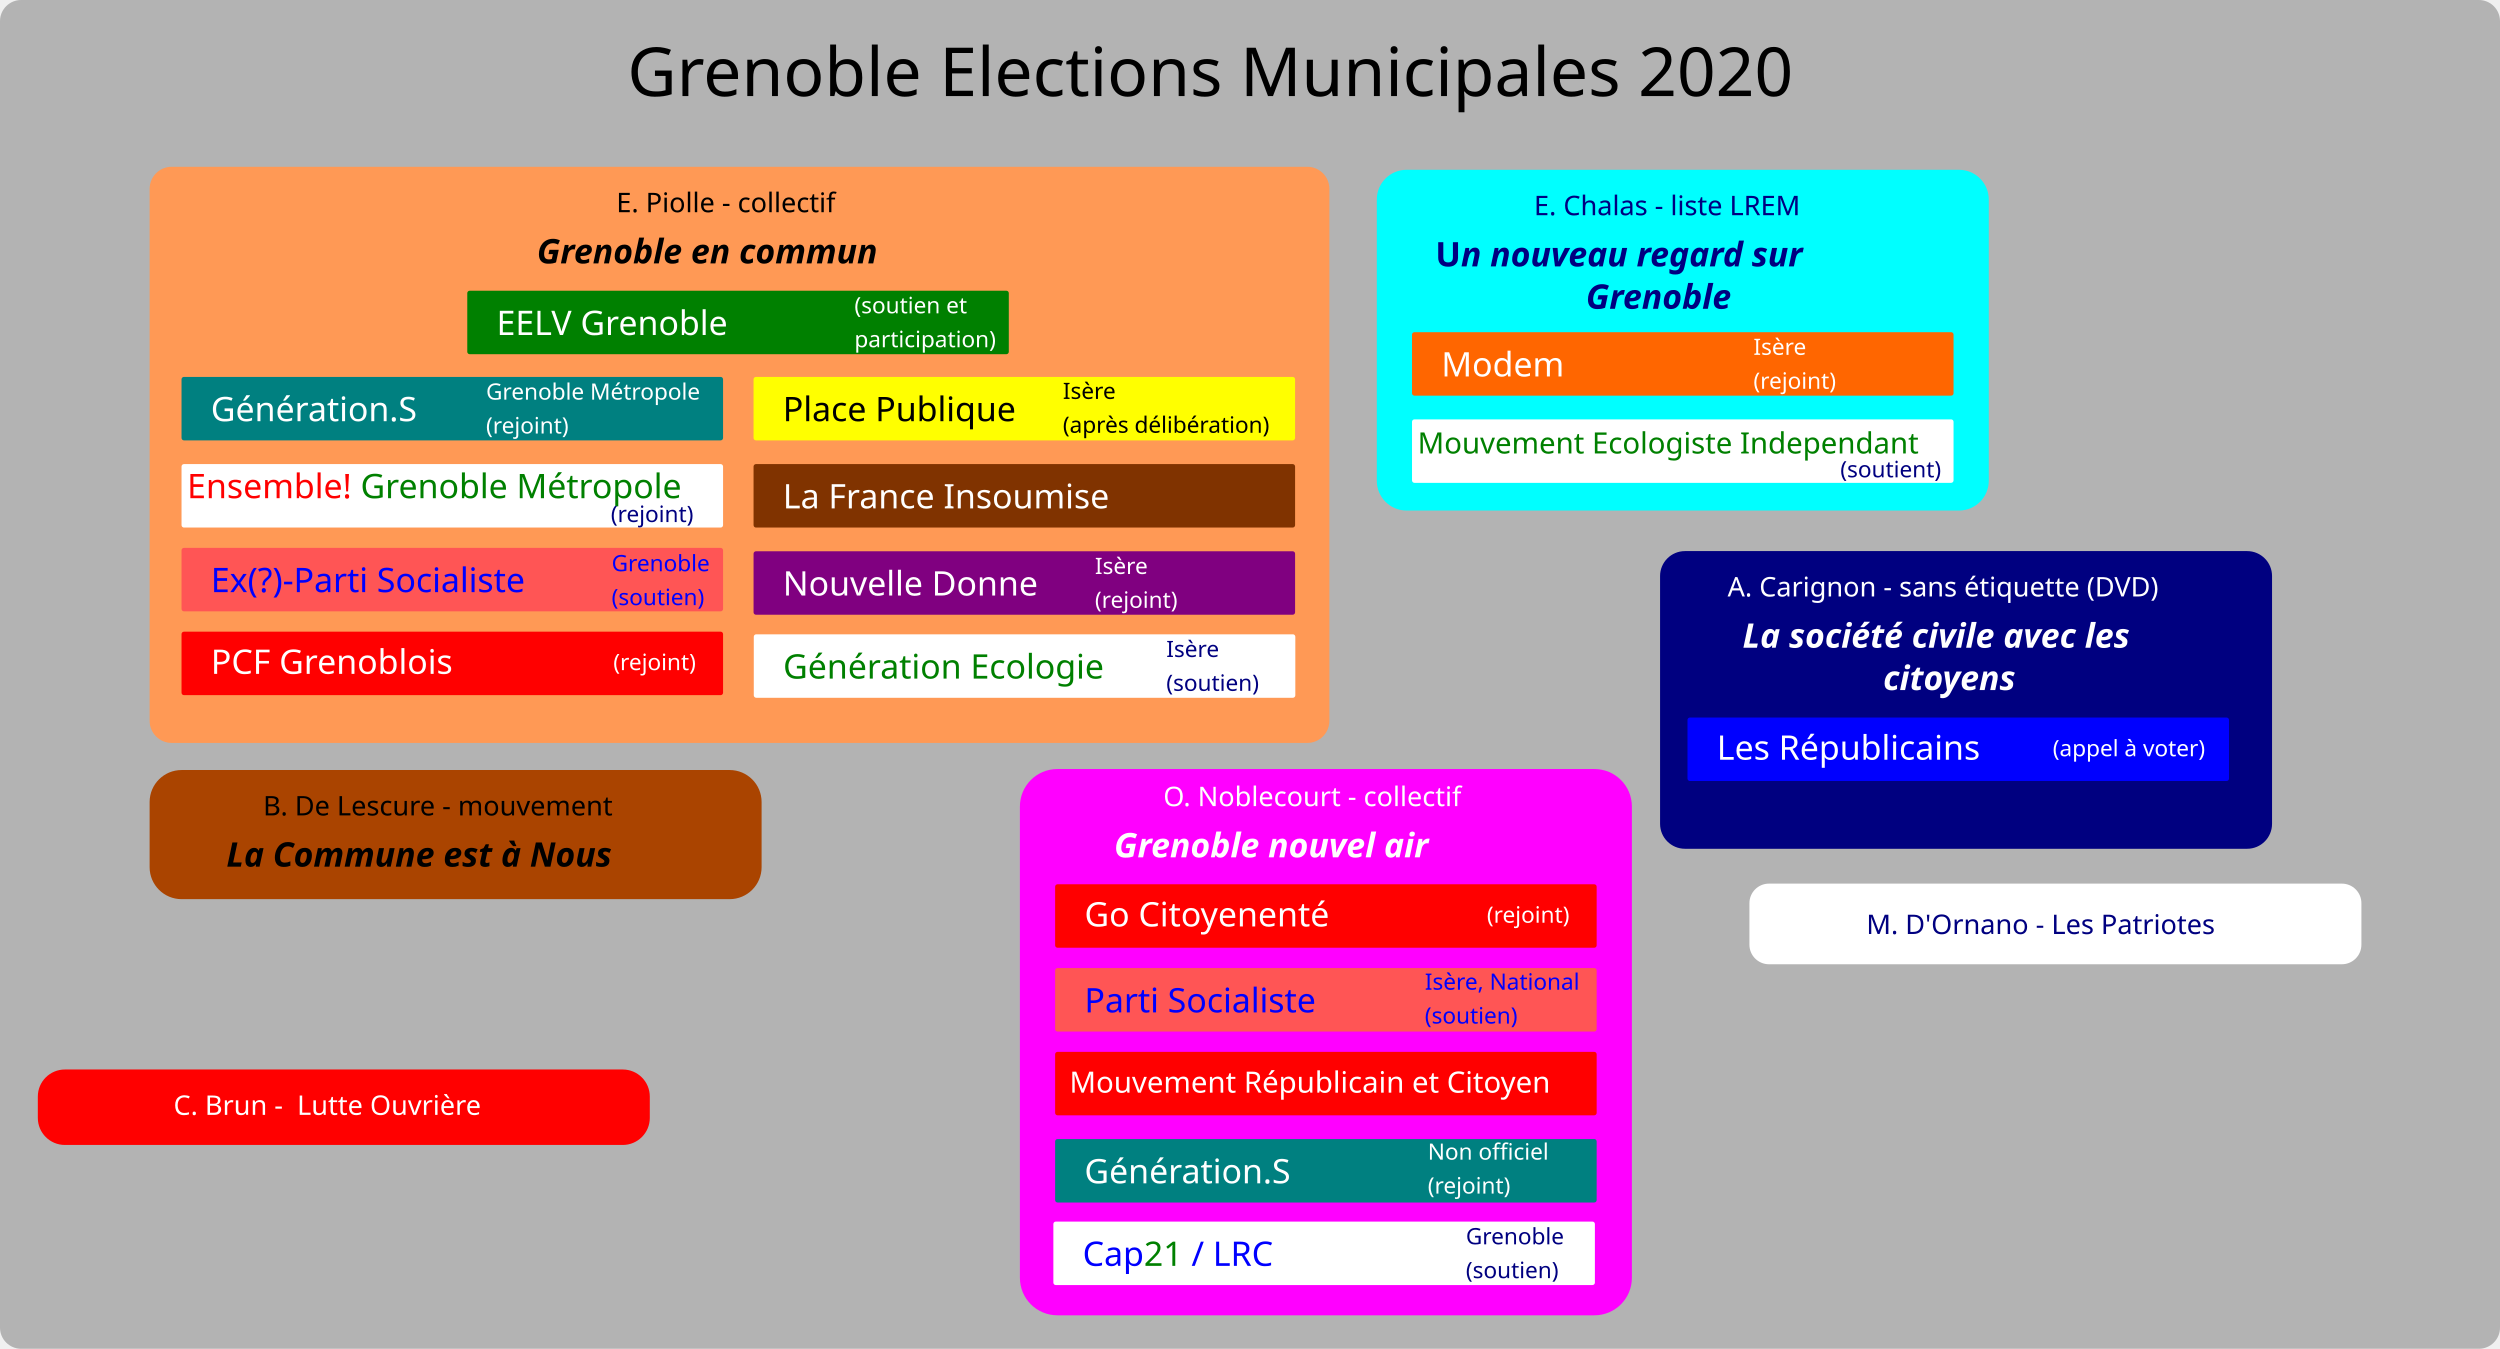
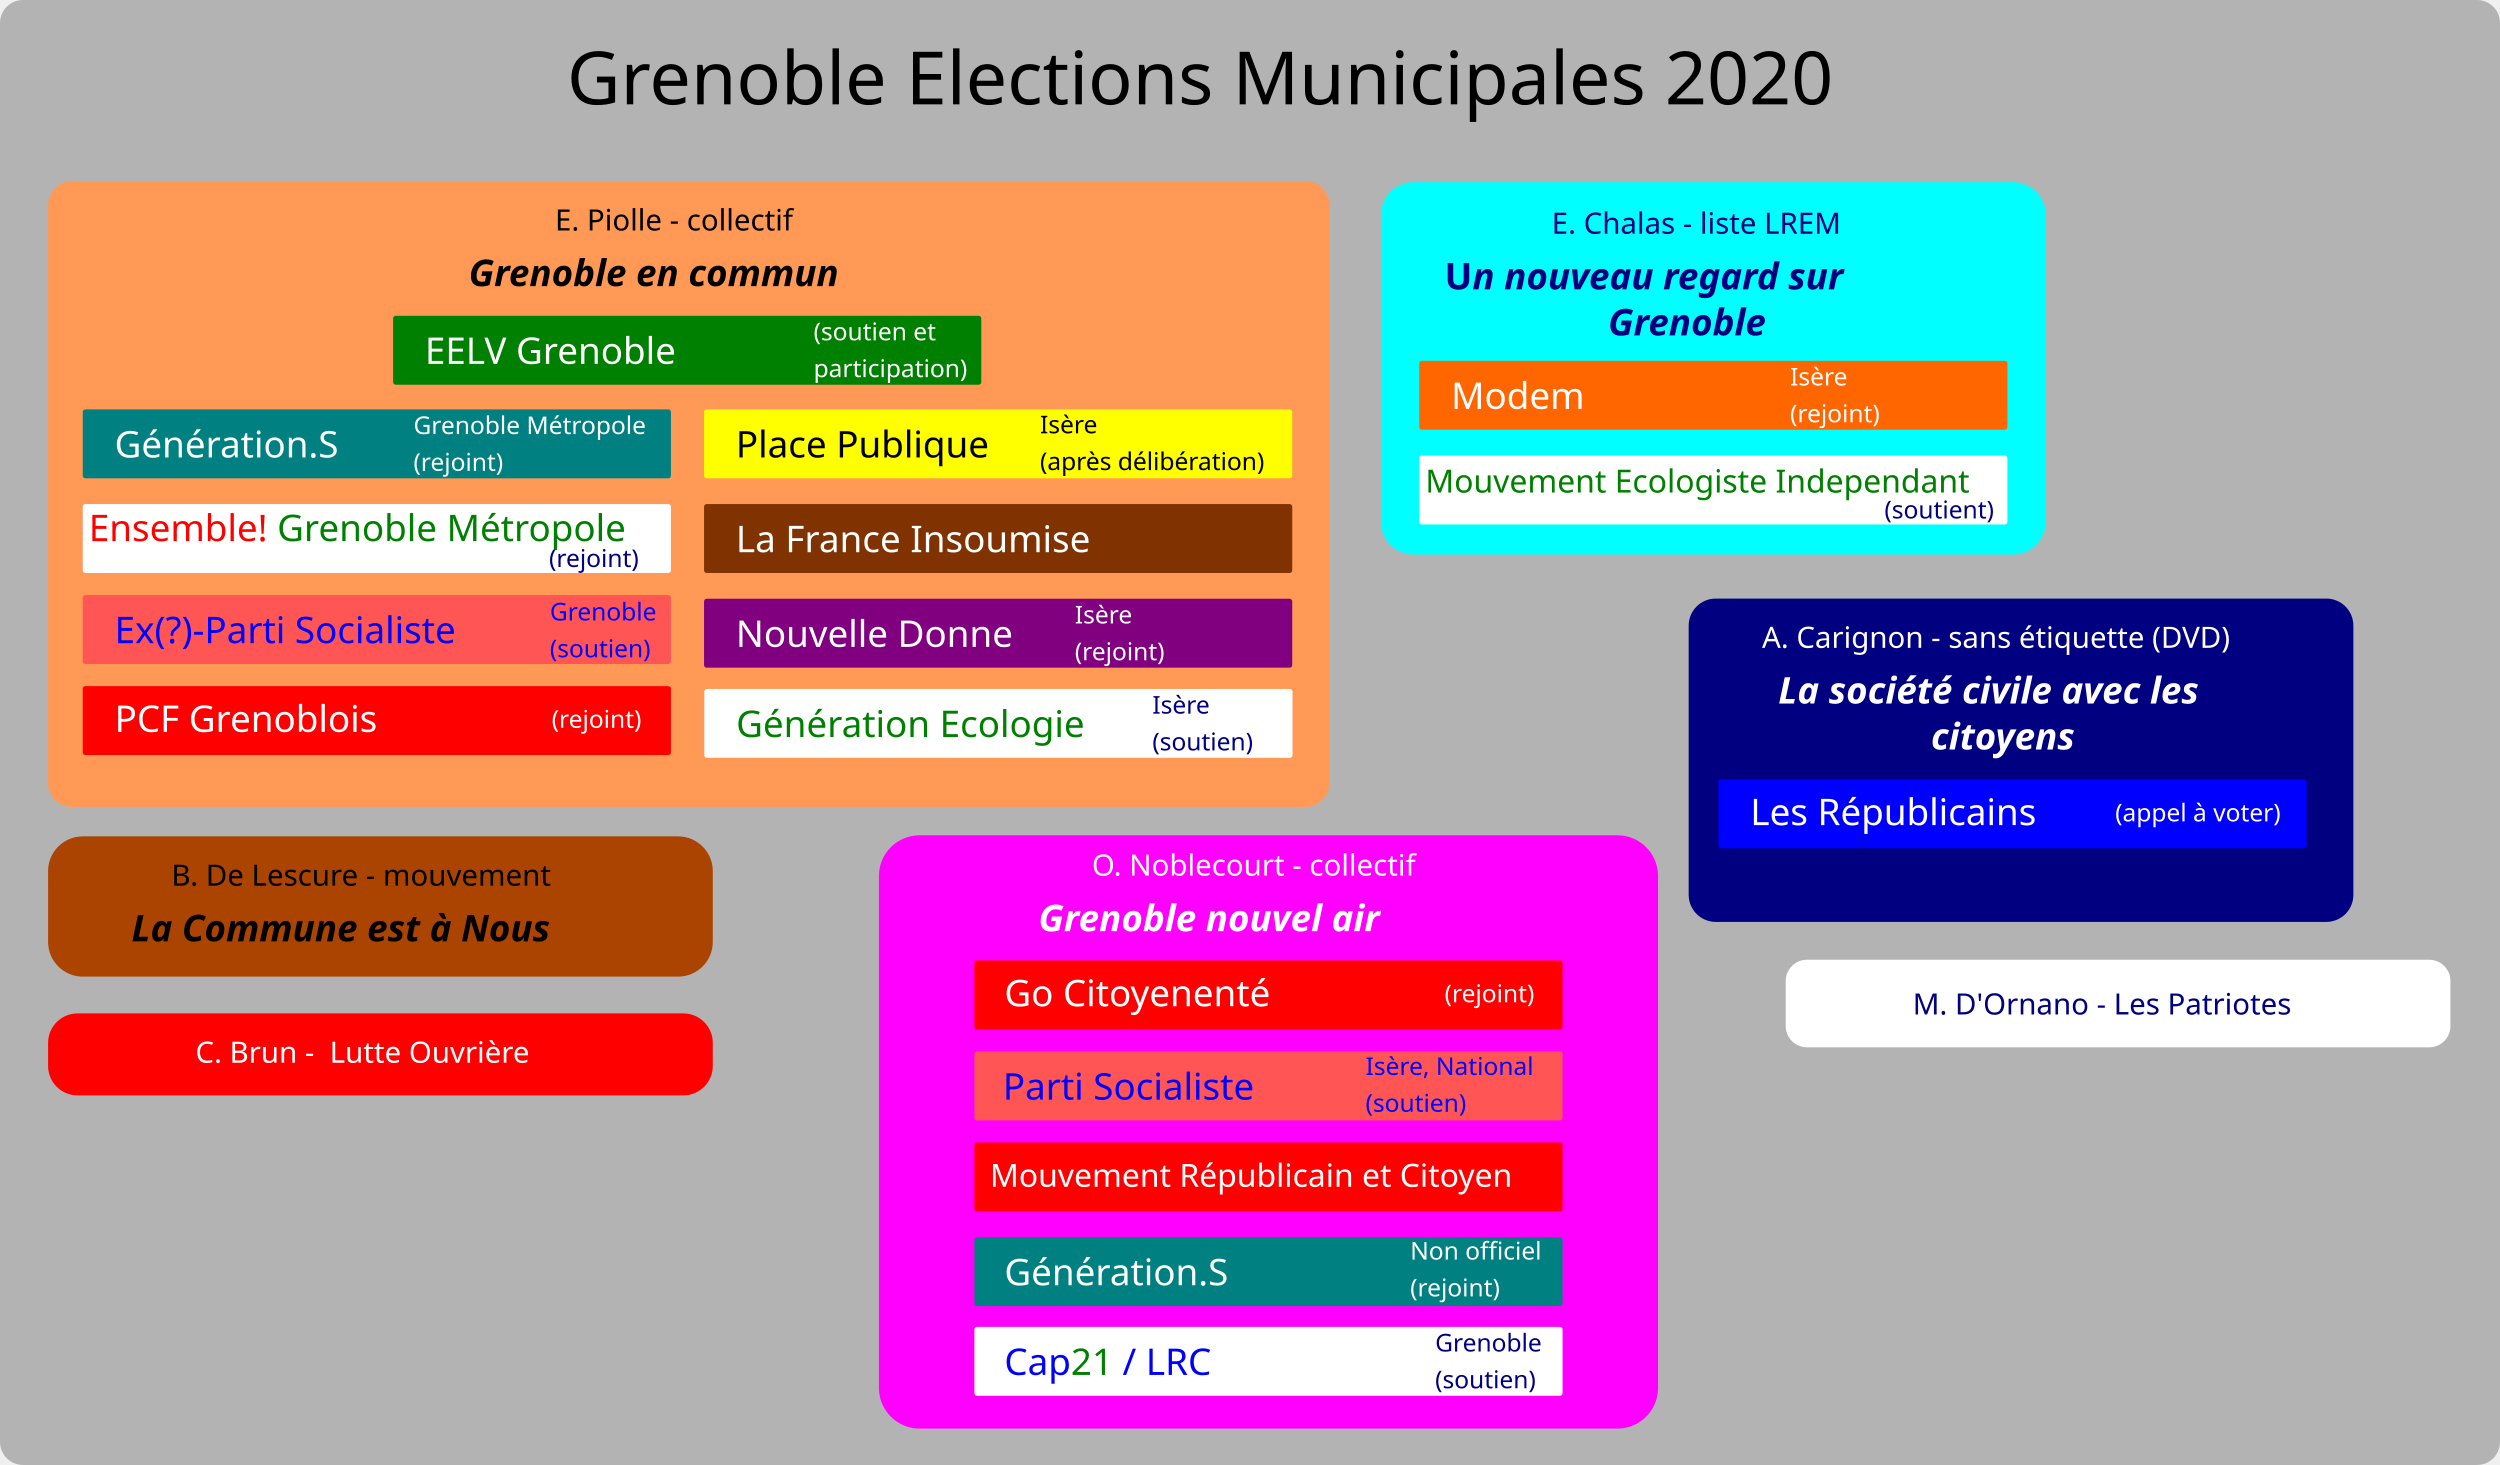
- <svg xmlns="http://www.w3.org/2000/svg" width="390.507mm" height="210.681mm" viewBox="0 0 390.507 210.681" version="1.1" id="svg8">
+ <svg xmlns="http://www.w3.org/2000/svg" width="359.531mm" height="210.681mm" viewBox="0 0 359.531 210.681" version="1.1" id="svg8">
  <defs id="defs2">
    <marker style="overflow:visible" id="Arrow2Lend" refX="0" refY="0" orient="auto">
      <path transform="matrix(-1.1,0,0,-1.1,-1.1,0)" d="M 8.719,4.034 -2.207,0.016 8.719,-4.002 c -1.745,2.372 -1.735,5.617 -6e-7,8.035 z" style="fill:#000000;fill-opacity:1;fill-rule:evenodd;stroke:#000000;stroke-width:0.625;stroke-linejoin:round;stroke-opacity:1" id="path1338" />
    </marker>
    <marker style="overflow:visible" id="Arrow2Lstart" refX="0" refY="0" orient="auto">
      <path transform="matrix(1.1,0,0,1.1,1.1,0)" d="M 8.719,4.034 -2.207,0.016 8.719,-4.002 c -1.745,2.372 -1.735,5.617 -6e-7,8.035 z" style="fill:#000000;fill-opacity:1;fill-rule:evenodd;stroke:#000000;stroke-width:0.625;stroke-linejoin:round;stroke-opacity:1" id="path1335" />
    </marker>
  </defs>
-   <g transform="translate(118.9815,-12.12036)" id="layer1">
-     <rect ry="3.303" y="12.12" x="-118.982" height="210.681" width="390.507" id="rect1052" style="fill:#b3b3b3;stroke-width:0.311" />
+   <g transform="translate(102.5257,-12.12036)" id="layer1">
+     <rect ry="3.303" y="12.12" x="-102.526" height="210.681" width="359.531" id="rect1052" style="fill:#b3b3b3;stroke-width:0.298" />
    <text xml:space="preserve" style="font-style:normal;font-weight:normal;font-size:10.583px;line-height:1.25;font-family:sans-serif;fill:#000000;fill-opacity:1;stroke:none;stroke-width:0.265" x="-20.988" y="27.121" id="text12">
      <tspan id="tspan10" x="-20.988" y="27.121" style="stroke-width:0.265">Grenoble Elections Municipales 2020</tspan>
    </text>
    <rect style="fill:#ff9955;fill-rule:evenodd;stroke-width:0.265" id="rect14" width="184.283" height="89.995" x="-95.61" y="38.172" ry="3.448" />
    <text xml:space="preserve" style="font-style:normal;font-weight:normal;font-size:5.292px;line-height:1.25;font-family:sans-serif;fill:#000000;fill-opacity:1;stroke:none;stroke-width:0.265" x="-35.112" y="53.266" id="text18">
      <tspan id="tspan16" x="-35.112" y="53.266" style="font-style:italic;font-variant:normal;font-weight:bold;font-stretch:normal;font-family:sans-serif;-inkscape-font-specification:'sans-serif Bold Italic';stroke-width:0.265">Grenoble en commun</tspan>
    </text>
    <text xml:space="preserve" style="font-style:normal;font-weight:normal;font-size:4.233px;line-height:1.25;font-family:sans-serif;fill:#000000;fill-opacity:1;stroke:none;stroke-width:0.265" x="-22.703" y="45.262" id="text22">
      <tspan id="tspan20" x="-22.703" y="45.262" style="stroke-width:0.265">E. Piolle - collectif</tspan>
    </text>
-     <rect ry="4.644" y="38.643" x="96.078" height="53.225" width="95.592" id="rect14-2" style="fill:#00ffff;fill-rule:evenodd;stroke-width:0.147" />
+     <rect ry="4.672" y="38.32" x="96.078" height="53.548" width="95.592" id="rect14-2" style="fill:#00ffff;fill-rule:evenodd;stroke-width:0.147" />
    <text id="text18-9" y="53.736" x="143.531" style="font-style:normal;font-weight:normal;font-size:5.292px;line-height:1.25;font-family:sans-serif;text-align:center;text-anchor:middle;fill:#000080;fill-opacity:1;stroke:none;stroke-width:0.265" xml:space="preserve">
      <tspan style="font-style:normal;font-variant:normal;font-weight:bold;font-stretch:normal;font-family:sans-serif;-inkscape-font-specification:'sans-serif Bold';text-align:center;text-anchor:middle;fill:#000080;stroke-width:0.265" y="53.736" x="143.531" id="tspan16-8">U<tspan style="font-style:italic;font-variant:normal;font-weight:bold;font-stretch:normal;font-family:sans-serif;-inkscape-font-specification:'sans-serif Bold Italic';fill:#000080" id="tspan53">n nouveau regard sur</tspan>
      </tspan>
      <tspan style="font-style:italic;font-variant:normal;font-weight:bold;font-stretch:normal;font-family:sans-serif;-inkscape-font-specification:'sans-serif Bold Italic';text-align:center;text-anchor:middle;fill:#000080;stroke-width:0.265" y="60.351" x="143.531" id="tspan51">Grenoble</tspan>
    </text>
    <text id="text22-2" y="45.732" x="120.634" style="font-style:normal;font-weight:normal;font-size:4.233px;line-height:1.25;font-family:sans-serif;fill:#000080;fill-opacity:1;stroke:none;stroke-width:0.265" xml:space="preserve">
      <tspan style="fill:#000080;stroke-width:0.265" y="45.732" x="120.634" id="tspan20-0">E. Chalas - liste LREM</tspan>
    </text>
    <rect style="fill:#000080;fill-rule:evenodd;stroke-width:0.137" id="rect14-2-5" width="95.592" height="46.499" x="140.326" y="98.203" ry="3.893" />
    <text xml:space="preserve" style="font-style:normal;font-weight:normal;font-size:5.292px;line-height:1.25;font-family:sans-serif;text-align:center;text-anchor:middle;fill:#ffffff;fill-opacity:1;stroke:none;stroke-width:0.265" x="188.949" y="113.296" id="text18-9-8">
      <tspan id="tspan51-5" x="188.949" y="113.296" style="font-style:italic;font-variant:normal;font-weight:bold;font-stretch:normal;font-family:sans-serif;-inkscape-font-specification:'sans-serif Bold Italic';text-align:center;text-anchor:middle;fill:#ffffff;stroke-width:0.265">La société civile avec les </tspan>
      <tspan id="tspan93" x="188.949" y="119.911" style="font-style:italic;font-variant:normal;font-weight:bold;font-stretch:normal;font-family:sans-serif;-inkscape-font-specification:'sans-serif Bold Italic';text-align:center;text-anchor:middle;fill:#ffffff;stroke-width:0.265">citoyens</tspan>
    </text>
    <text xml:space="preserve" style="font-style:normal;font-weight:normal;font-size:4.233px;line-height:1.25;font-family:sans-serif;fill:#ffffff;fill-opacity:1;stroke:none;stroke-width:0.265" x="150.87" y="105.292" id="text22-2-1">
      <tspan id="tspan20-0-3" x="150.87" y="105.292" style="fill:#ffffff;stroke-width:0.265">A. Carignon - sans étiquette (DVD)</tspan>
    </text>
-     <rect style="fill:#ff00ff;fill-rule:evenodd;stroke-width:0.186" id="rect14-2-2" width="95.592" height="85.329" x="40.331" y="132.245" ry="5.845" />
-     <text xml:space="preserve" style="font-style:normal;font-weight:normal;font-size:5.292px;line-height:1.25;font-family:sans-serif;text-align:center;text-anchor:middle;fill:#ffffff;fill-opacity:1;stroke:none;stroke-width:0.265" x="87.85" y="146.042" id="text18-9-1">
-       <tspan id="tspan51-1" x="87.85" y="146.042" style="font-style:italic;font-variant:normal;font-weight:bold;font-stretch:normal;font-family:sans-serif;-inkscape-font-specification:'sans-serif Bold Italic';text-align:center;text-anchor:middle;fill:#ffffff;stroke-width:0.265">Grenoble nouvel air<tspan style="font-style:normal;font-variant:normal;font-weight:bold;font-stretch:normal;font-family:sans-serif;-inkscape-font-specification:'sans-serif Bold';text-align:center;text-anchor:middle;fill:#ffffff;stroke-width:0.265" id="tspan128" />
+     <rect style="fill:#ff00ff;fill-rule:evenodd;stroke-width:0.201" id="rect14-2-2" width="112.047" height="85.329" x="23.875" y="132.245" ry="5.845" />
+     <text xml:space="preserve" style="font-style:normal;font-weight:normal;font-size:5.292px;line-height:1.25;font-family:sans-serif;text-align:center;text-anchor:middle;fill:#ffffff;fill-opacity:1;stroke:none;stroke-width:0.265" x="79.622" y="146.042" id="text18-9-1">
+       <tspan id="tspan51-1" x="79.622" y="146.042" style="font-style:italic;font-variant:normal;font-weight:bold;font-stretch:normal;font-family:sans-serif;-inkscape-font-specification:'sans-serif Bold Italic';text-align:center;text-anchor:middle;fill:#ffffff;stroke-width:0.265">Grenoble nouvel air<tspan style="font-style:normal;font-variant:normal;font-weight:bold;font-stretch:normal;font-family:sans-serif;-inkscape-font-specification:'sans-serif Bold';text-align:center;text-anchor:middle;fill:#ffffff;stroke-width:0.265" id="tspan128" />
      </tspan>
    </text>
-     <text xml:space="preserve" style="font-style:normal;font-weight:normal;font-size:4.233px;line-height:1.25;font-family:sans-serif;fill:#ffffff;fill-opacity:1;stroke:none;stroke-width:0.265" x="62.726" y="138.037" id="text22-2-8">
-       <tspan id="tspan20-0-7" x="62.726" y="138.037" style="fill:#ffffff;stroke-width:0.265">O. Noblecourt - collectif</tspan>
+     <text xml:space="preserve" style="font-style:normal;font-weight:normal;font-size:4.233px;line-height:1.25;font-family:sans-serif;fill:#ffffff;fill-opacity:1;stroke:none;stroke-width:0.265" x="54.498" y="138.037" id="text22-2-8">
+       <tspan id="tspan20-0-7" x="54.498" y="138.037" style="fill:#ffffff;stroke-width:0.265">O. Noblecourt - collectif</tspan>
    </text>
    <rect ry="0.38" y="57.533" x="-45.993" height="9.914" width="84.589" id="rect14-3" style="fill:#008000;fill-rule:evenodd;stroke-width:0.06" />
    <text xml:space="preserve" style="font-style:normal;font-weight:normal;font-size:5.292px;line-height:1.25;font-family:sans-serif;fill:#000000;fill-opacity:1;stroke:none;stroke-width:0.265" x="-41.421" y="64.453" id="text125">
      <tspan id="tspan123" x="-41.421" y="64.453" style="fill:#ffffff;stroke-width:0.265">EELV Grenoble</tspan>
    </text>
    <rect style="fill:#ffff00;fill-rule:evenodd;stroke-width:0.06" id="rect14-3-9" width="84.589" height="9.914" x="-1.274" y="70.995" ry="0.38" />
    <text id="text125-1" y="77.914" x="3.298" style="font-style:normal;font-weight:normal;font-size:5.292px;line-height:1.25;font-family:sans-serif;fill:#000000;fill-opacity:1;stroke:none;stroke-width:0.265" xml:space="preserve">
      <tspan style="fill:#000000;stroke-width:0.265" y="77.914" x="3.298" id="tspan123-7">Place Publique</tspan>
    </text>
    <text xml:space="preserve" style="font-size:4.233px;line-height:1.25;font-family:sans-serif;stroke-width:0.265" x="47.039" y="74.436" id="text150">
      <tspan id="tspan148" x="47.039" y="74.436" style="font-size:3.528px;stroke-width:0.265">Isère</tspan>
      <tspan x="47.039" y="79.727" style="font-size:3.528px;stroke-width:0.265" id="tspan152">(après délibération)</tspan>
    </text>
    <rect ry="0.38" y="84.612" x="-1.274" height="9.914" width="84.589" id="rect14-3-9-0" style="fill:#803300;fill-rule:evenodd;stroke-width:0.06" />
    <text xml:space="preserve" style="font-style:normal;font-weight:normal;font-size:5.292px;line-height:1.25;font-family:sans-serif;fill:#ffffff;fill-opacity:1;stroke:none;stroke-width:0.265" x="3.298" y="91.532" id="text125-1-9">
      <tspan id="tspan123-7-5" x="3.298" y="91.532" style="fill:#ffffff;stroke-width:0.265">La France Insoumise</tspan>
    </text>
    <rect style="fill:#800080;fill-rule:evenodd;stroke-width:0.06" id="rect14-3-9-0-0" width="84.589" height="9.914" x="-1.274" y="98.23" ry="0.38" />
    <text id="text125-1-9-3" y="105.149" x="3.298" style="font-style:normal;font-weight:normal;font-size:5.292px;line-height:1.25;font-family:sans-serif;fill:#ffffff;fill-opacity:1;stroke:none;stroke-width:0.265" xml:space="preserve">
      <tspan style="fill:#ffffff;stroke-width:0.265" y="105.149" x="3.298" id="tspan123-7-5-9">Nouvelle Donne</tspan>
    </text>
    <text id="text150-3" y="101.779" x="52.047" style="font-size:4.233px;line-height:1.25;font-family:sans-serif;fill:#ffffff;stroke-width:0.265" xml:space="preserve">
      <tspan style="font-size:3.528px;fill:#ffffff;stroke-width:0.265" y="101.779" x="52.047" id="tspan148-7">Isère</tspan>
      <tspan id="tspan152-8" style="font-size:3.528px;fill:#ffffff;stroke-width:0.265" y="107.071" x="52.047">(rejoint)</tspan>
    </text>
    <rect ry="0.38" y="111.2" x="-1.238" height="9.914" width="84.589" id="rect14-3-9-0-0-4" style="fill:#ffffff;fill-rule:evenodd;stroke-width:0.06" />
    <text xml:space="preserve" style="font-style:normal;font-weight:normal;font-size:5.292px;line-height:1.25;font-family:sans-serif;fill:#008000;fill-opacity:1;stroke:none;stroke-width:0.265" x="3.334" y="118.119" id="text125-1-9-3-9">
      <tspan id="tspan123-7-5-9-1" x="3.334" y="118.119" style="fill:#008000;stroke-width:0.265">Génération Ecologie</tspan>
    </text>
    <text xml:space="preserve" style="font-size:4.233px;line-height:1.25;font-family:sans-serif;fill:#000080;stroke-width:0.265" x="63.197" y="114.749" id="text150-3-7">
      <tspan id="tspan148-7-5" x="63.197" y="114.749" style="font-size:3.528px;fill:#000080;stroke-width:0.265">Isère</tspan>
      <tspan x="63.197" y="120.04" style="font-size:3.528px;fill:#000080;stroke-width:0.265" id="tspan152-8-5">(soutien)</tspan>
    </text>
    <rect ry="0.38" y="64.009" x="101.579" height="9.914" width="84.589" id="rect14-3-9-0-0-45" style="fill:#ff6600;fill-rule:evenodd;stroke-width:0.06" />
    <text xml:space="preserve" style="font-style:normal;font-weight:normal;font-size:5.292px;line-height:1.25;font-family:sans-serif;fill:#ffffff;fill-opacity:1;stroke:none;stroke-width:0.265" x="106.157" y="70.928" id="text125-1-9-3-8">
      <tspan id="tspan123-7-5-9-6" x="106.157" y="70.928" style="fill:#ffffff;stroke-width:0.265">Modem</tspan>
    </text>
    <text xml:space="preserve" style="font-size:4.233px;line-height:1.25;font-family:sans-serif;fill:#ffffff;stroke-width:0.265" x="154.907" y="67.558" id="text150-3-2">
      <tspan id="tspan148-7-51" x="154.907" y="67.558" style="font-size:3.528px;fill:#ffffff;stroke-width:0.265">Isère</tspan>
      <tspan x="154.907" y="72.849" style="font-size:3.528px;fill:#ffffff;stroke-width:0.265" id="tspan152-8-3">(rejoint)</tspan>
    </text>
-     <rect style="fill:#ff0000;fill-rule:evenodd;stroke-width:0.06" id="rect14-3-9-0-0-45-9" width="84.589" height="9.914" x="45.832" y="150.246" ry="0.38" />
-     <text id="text125-1-9-3-8-3" y="156.836" x="50.41" style="font-style:normal;font-weight:normal;font-size:5.292px;line-height:1.25;font-family:sans-serif;fill:#ffffff;fill-opacity:1;stroke:none;stroke-width:0.265" xml:space="preserve">
-       <tspan style="fill:#ffffff;stroke-width:0.265" y="156.836" x="50.41" id="tspan123-7-5-9-6-4">Go Citoyenenté</tspan>
+     <rect style="fill:#ff0000;fill-rule:evenodd;stroke-width:0.06" id="rect14-3-9-0-0-45-9" width="84.589" height="9.914" x="37.604" y="150.246" ry="0.38" />
+     <text id="text125-1-9-3-8-3" y="156.836" x="41.912" style="font-style:normal;font-weight:normal;font-size:5.292px;line-height:1.25;font-family:sans-serif;fill:#ffffff;fill-opacity:1;stroke:none;stroke-width:0.265" xml:space="preserve">
+       <tspan style="fill:#ffffff;stroke-width:0.265" y="156.836" x="41.912" id="tspan123-7-5-9-6-4">Go Citoyenenté</tspan>
    </text>
-     <text id="text150-3-2-1" y="156.256" x="113.27" style="font-size:4.233px;line-height:1.25;font-family:sans-serif;fill:#ffffff;stroke-width:0.265" xml:space="preserve">
-       <tspan id="tspan152-8-3-5" style="font-size:3.528px;fill:#ffffff;stroke-width:0.265" y="156.256" x="113.27">(rejoint)</tspan>
+     <text id="text150-3-2-1" y="156.256" x="105.226" style="font-size:4.233px;line-height:1.25;font-family:sans-serif;fill:#ffffff;stroke-width:0.265" xml:space="preserve">
+       <tspan id="tspan152-8-3-5" style="font-size:3.528px;fill:#ffffff;stroke-width:0.265" y="156.256" x="105.226">(rejoint)</tspan>
    </text>
    <rect ry="3.052" y="150.144" x="154.284" height="12.596" width="95.592" id="rect14-2-2-5" style="fill:#ffffff;fill-rule:evenodd;stroke-width:0.071" />
    <text id="text22-2-8-0" y="158.018" x="172.551" style="font-style:normal;font-weight:normal;font-size:4.233px;line-height:1.25;font-family:sans-serif;fill:#000080;fill-opacity:1;stroke:none;stroke-width:0.265" xml:space="preserve">
      <tspan style="fill:#000080;stroke-width:0.265" y="158.018" x="172.551" id="tspan20-0-7-6">M. D'Ornano - Les Patriotes</tspan>
    </text>
    <rect ry="0.38" y="70.995" x="-90.626" height="9.914" width="84.589" id="rect14-3-9-0-0-7" style="fill:#008080;fill-rule:evenodd;stroke-width:0.06" />
    <text xml:space="preserve" style="font-style:normal;font-weight:normal;font-size:5.292px;line-height:1.25;font-family:sans-serif;fill:#ffffff;fill-opacity:1;stroke:none;stroke-width:0.265" x="-86.054" y="77.914" id="text125-1-9-3-7">
      <tspan id="tspan123-7-5-9-9" x="-86.054" y="77.914" style="fill:#ffffff;stroke-width:0.265">Génération.S</tspan>
    </text>
    <text xml:space="preserve" style="font-size:4.233px;line-height:1.25;font-family:sans-serif;fill:#ffffff;stroke-width:0.265" x="-43.067" y="74.543" id="text150-3-5">
      <tspan id="tspan148-7-3" x="-43.067" y="74.543" style="font-size:3.528px;fill:#ffffff;stroke-width:0.265">Grenoble Métropole</tspan>
      <tspan x="-43.067" y="79.835" style="font-size:3.528px;fill:#ffffff;stroke-width:0.265" id="tspan152-8-33">(rejoint)</tspan>
    </text>
    <rect style="fill:#ffffff;fill-rule:evenodd;stroke-width:0.06" id="rect14-3-9-0-0-4-3" width="84.589" height="9.914" x="-90.626" y="84.612" ry="0.38" />
    <text id="text125-1-9-3-9-5" y="89.944" x="-89.758" style="font-style:normal;font-weight:normal;font-size:5.292px;line-height:1.25;font-family:sans-serif;fill:#ff0000;fill-opacity:1;stroke:none;stroke-width:0.265" xml:space="preserve">
      <tspan style="fill:#ff0000;stroke-width:0.265" y="89.944" x="-89.758" id="tspan123-7-5-9-1-0">Ensemble! <tspan id="tspan1154" style="fill:#008000">Grenoble Métropole</tspan>
      </tspan>
    </text>
    <text id="text150-3-7-2" y="93.662" x="-23.572" style="font-size:4.233px;line-height:1.25;font-family:sans-serif;fill:#000080;stroke-width:0.265" xml:space="preserve">
      <tspan id="tspan152-8-5-2" style="font-size:3.528px;fill:#000080;stroke-width:0.265" y="93.662" x="-23.572">(rejoint)</tspan>
    </text>
-     <rect ry="0.38" y="163.335" x="45.832" height="9.914" width="84.589" id="rect14-3-9-0-0-45-9-9" style="fill:#ff5555;fill-opacity:1;fill-rule:evenodd;stroke-width:0.06" />
-     <text xml:space="preserve" style="font-style:normal;font-weight:normal;font-size:5.292px;line-height:1.25;font-family:sans-serif;fill:#0000ff;fill-opacity:1;stroke:none;stroke-width:0.265" x="50.41" y="170.262" id="text125-1-9-3-8-3-0">
-       <tspan id="tspan123-7-5-9-6-4-7" x="50.41" y="170.262" style="fill:#0000ff;stroke-width:0.265">Parti Socialiste</tspan>
+     <rect ry="0.38" y="163.335" x="37.604" height="9.914" width="84.589" id="rect14-3-9-0-0-45-9-9" style="fill:#ff5555;fill-opacity:1;fill-rule:evenodd;stroke-width:0.06" />
+     <text xml:space="preserve" style="font-style:normal;font-weight:normal;font-size:5.292px;line-height:1.25;font-family:sans-serif;fill:#0000ff;fill-opacity:1;stroke:none;stroke-width:0.265" x="41.692" y="170.262" id="text125-1-9-3-8-3-0">
+       <tspan id="tspan123-7-5-9-6-4-7" x="41.692" y="170.262" style="fill:#0000ff;stroke-width:0.265">Parti Socialiste</tspan>
    </text>
-     <text xml:space="preserve" style="font-size:4.233px;line-height:1.25;font-family:sans-serif;fill:#0000ff;stroke-width:0.265" x="103.577" y="166.72" id="text150-3-2-1-1">
-       <tspan x="103.577" y="166.72" style="font-size:3.528px;fill:#0000ff;stroke-width:0.265" id="tspan152-8-3-5-6">Isère, National</tspan>
-       <tspan id="tspan1267" x="103.577" y="172.011" style="font-size:3.528px;fill:#0000ff;stroke-width:0.265">(soutien)</tspan>
+     <text xml:space="preserve" style="font-size:4.233px;line-height:1.25;font-family:sans-serif;fill:#0000ff;stroke-width:0.265" x="93.854" y="166.72" id="text150-3-2-1-1">
+       <tspan x="93.854" y="166.72" style="font-size:3.528px;fill:#0000ff;stroke-width:0.265" id="tspan152-8-3-5-6">Isère, National</tspan>
+       <tspan id="tspan1267" x="93.854" y="172.011" style="font-size:3.528px;fill:#0000ff;stroke-width:0.265">(soutien)</tspan>
    </text>
    <rect style="fill:#ff5555;fill-rule:evenodd;stroke-width:0.06" id="rect14-3-9-0-0-45-9-9-2" width="84.589" height="9.914" x="-90.626" y="97.701" ry="0.38" />
    <text id="text125-1-9-3-8-3-0-8" y="104.62" x="-86.048" style="font-style:normal;font-weight:normal;font-size:5.292px;line-height:1.25;font-family:sans-serif;fill:#0000ff;fill-opacity:1;stroke:none;stroke-width:0.265" xml:space="preserve">
      <tspan style="fill:#0000ff;stroke-width:0.265" y="104.62" x="-86.048" id="tspan123-7-5-9-6-4-7-2">Ex(?)-Parti Socialiste</tspan>
    </text>
    <text id="text150-3-2-1-1-4" y="101.353" x="-23.45" style="font-size:4.233px;line-height:1.25;font-family:sans-serif;fill:#0000ff;stroke-width:0.265" xml:space="preserve">
      <tspan id="tspan152-8-3-5-6-8" style="font-size:3.528px;fill:#0000ff;stroke-width:0.265" y="101.353" x="-23.45">Grenoble</tspan>
      <tspan style="font-size:3.528px;fill:#0000ff;stroke-width:0.265" y="106.645" x="-23.45" id="tspan1267-3">(soutien)</tspan>
    </text>
-     <rect ry="0.38" y="176.423" x="45.832" height="9.914" width="84.589" id="rect14-3-9-0-0-45-9-3" style="fill:#ff0000;fill-rule:evenodd;stroke-width:0.06" />
-     <text xml:space="preserve" style="font-style:normal;font-weight:normal;font-size:4.586px;line-height:1.25;font-family:sans-serif;fill:#ffffff;fill-opacity:1;stroke:none;stroke-width:0.265" x="48.062" y="182.795" id="text125-1-9-3-8-3-9">
-       <tspan id="tspan123-7-5-9-6-4-9" x="48.062" y="182.795" style="fill:#ffffff;stroke-width:0.265">Mouvement Républicain et Citoyen</tspan>
+     <rect ry="0.38" y="176.423" x="37.604" height="9.914" width="84.589" id="rect14-3-9-0-0-45-9-3" style="fill:#ff0000;fill-rule:evenodd;stroke-width:0.06" />
+     <text xml:space="preserve" style="font-style:normal;font-weight:normal;font-size:4.586px;line-height:1.25;font-family:sans-serif;fill:#ffffff;fill-opacity:1;stroke:none;stroke-width:0.265" x="39.834" y="182.795" id="text125-1-9-3-8-3-9">
+       <tspan id="tspan123-7-5-9-6-4-9" x="39.834" y="182.795" style="fill:#ffffff;stroke-width:0.265">Mouvement Républicain et Citoyen</tspan>
    </text>
-     <rect style="fill:#008080;fill-rule:evenodd;stroke-width:0.06" id="rect14-3-9-0-0-7-6" width="84.589" height="9.914" x="45.832" y="190.041" ry="0.38" />
-     <text id="text125-1-9-3-7-5" y="196.96" x="50.404" style="font-style:normal;font-weight:normal;font-size:5.292px;line-height:1.25;font-family:sans-serif;fill:#ffffff;fill-opacity:1;stroke:none;stroke-width:0.265" xml:space="preserve">
-       <tspan style="fill:#ffffff;stroke-width:0.265" y="196.96" x="50.404" id="tspan123-7-5-9-9-9">Génération.S</tspan>
+     <rect style="fill:#008080;fill-rule:evenodd;stroke-width:0.06" id="rect14-3-9-0-0-7-6" width="84.589" height="9.914" x="37.604" y="190.041" ry="0.38" />
+     <text id="text125-1-9-3-7-5" y="196.96" x="41.912" style="font-style:normal;font-weight:normal;font-size:5.292px;line-height:1.25;font-family:sans-serif;fill:#ffffff;fill-opacity:1;stroke:none;stroke-width:0.265" xml:space="preserve">
+       <tspan style="fill:#ffffff;stroke-width:0.265" y="196.96" x="41.912" id="tspan123-7-5-9-9-9">Génération.S</tspan>
    </text>
-     <text id="text150-3-5-5" y="193.267" x="104.039" style="font-size:4.233px;line-height:1.25;font-family:sans-serif;fill:#ffffff;stroke-width:0.265" xml:space="preserve">
-       <tspan style="font-size:3.528px;fill:#ffffff;stroke-width:0.265" y="193.267" x="104.039" id="tspan148-7-3-4">Non officiel</tspan>
-       <tspan id="tspan152-8-33-9" style="font-size:3.528px;fill:#ffffff;stroke-width:0.265" y="198.559" x="104.039">(rejoint)</tspan>
+     <text id="text150-3-5-5" y="193.267" x="100.275" style="font-size:4.233px;line-height:1.25;font-family:sans-serif;fill:#ffffff;stroke-width:0.265" xml:space="preserve">
+       <tspan style="font-size:3.528px;fill:#ffffff;stroke-width:0.265" y="193.267" x="100.275" id="tspan148-7-3-4">Non officiel</tspan>
+       <tspan id="tspan152-8-33-9" style="font-size:3.528px;fill:#ffffff;stroke-width:0.265" y="198.559" x="100.275">(rejoint)</tspan>
    </text>
    <rect ry="0.38" y="110.79" x="-90.626" height="9.914" width="84.589" id="rect14-3-9-0-0-45-9-37" style="fill:#ff0000;fill-rule:evenodd;stroke-width:0.06" />
    <text xml:space="preserve" style="font-style:normal;font-weight:normal;font-size:5.292px;line-height:1.25;font-family:sans-serif;fill:#ffffff;fill-opacity:1;stroke:none;stroke-width:0.265" x="-86.048" y="117.379" id="text125-1-9-3-8-3-90">
      <tspan id="tspan123-7-5-9-6-4-2" x="-86.048" y="117.379" style="fill:#ffffff;stroke-width:0.265">PCF Grenoblois</tspan>
    </text>
    <text xml:space="preserve" style="font-size:4.233px;line-height:1.25;font-family:sans-serif;fill:#ffffff;stroke-width:0.265" x="-23.188" y="116.799" id="text150-3-2-1-3">
      <tspan x="-23.188" y="116.799" style="font-size:3.528px;fill:#ffffff;stroke-width:0.265" id="tspan152-8-3-5-9">(rejoint)</tspan>
    </text>
    <rect style="fill:#0000ff;fill-rule:evenodd;stroke-width:0.06" id="rect14-3-9-0-0-45-97" width="84.589" height="9.914" x="144.609" y="124.202" ry="0.38" />
    <text id="text125-1-9-3-8-0" y="130.791" x="149.187" style="font-style:normal;font-weight:normal;font-size:5.292px;line-height:1.25;font-family:sans-serif;fill:#ffffff;fill-opacity:1;stroke:none;stroke-width:0.265" xml:space="preserve">
      <tspan style="fill:#ffffff;stroke-width:0.265" y="130.791" x="149.187" id="tspan123-7-5-9-6-3">Les Républicains</tspan>
    </text>
    <text id="text150-3-2-9" y="130.247" x="201.664" style="font-size:4.233px;line-height:1.25;font-family:sans-serif;fill:#ffffff;stroke-width:0.265" xml:space="preserve">
      <tspan id="tspan152-8-3-6" style="font-size:3.528px;fill:#ffffff;stroke-width:0.265" y="130.247" x="201.664">(appel à voter)</tspan>
    </text>
    <rect ry="0.38" y="77.627" x="101.579" height="9.914" width="84.589" id="rect14-3-9-0-0-4-3-3" style="fill:#ffffff;fill-rule:evenodd;stroke-width:0.06" />
    <text xml:space="preserve" style="font-style:normal;font-weight:normal;font-size:4.586px;line-height:1.25;font-family:sans-serif;fill:#ff0000;fill-opacity:1;stroke:none;stroke-width:0.265" x="102.447" y="82.958" id="text125-1-9-3-9-5-6">
      <tspan id="tspan123-7-5-9-1-0-5" x="102.447" y="82.958" style="fill:#008000;stroke-width:0.265">Mouvement Ecologiste Independant</tspan>
    </text>
    <text xml:space="preserve" style="font-size:4.233px;line-height:1.25;font-family:sans-serif;fill:#000080;stroke-width:0.265" x="168.477" y="86.677" id="text150-3-7-2-8">
      <tspan x="168.477" y="86.677" style="font-size:3.528px;fill:#000080;stroke-width:0.265" id="tspan152-8-5-2-1">(soutient)</tspan>
    </text>
    <rect ry="4.995" y="132.4" x="-95.61" height="20.172" width="95.592" id="rect14-38" style="fill:#aa4400;fill-rule:evenodd;stroke-width:0.09" />
    <text id="text18-4" y="147.494" x="-83.62" style="font-style:normal;font-weight:normal;font-size:5.292px;line-height:1.25;font-family:sans-serif;fill:#000000;fill-opacity:1;stroke:none;stroke-width:0.265" xml:space="preserve">
      <tspan style="font-style:italic;font-variant:normal;font-weight:bold;font-stretch:normal;font-family:sans-serif;-inkscape-font-specification:'sans-serif Bold Italic';stroke-width:0.265" y="147.494" x="-83.62" id="tspan16-0">La Commune est à Nous</tspan>
    </text>
    <text id="text22-0" y="139.49" x="-77.875" style="font-style:normal;font-weight:normal;font-size:4.233px;line-height:1.25;font-family:sans-serif;fill:#000000;fill-opacity:1;stroke:none;stroke-width:0.265" xml:space="preserve">
      <tspan style="stroke-width:0.265" y="139.49" x="-77.875" id="tspan20-9">B. De Lescure - mouvement</tspan>
    </text>
    <text id="text150-3-7-1" y="61.064" x="14.476" style="font-size:4.233px;line-height:1.25;font-family:sans-serif;fill:#ffffff;stroke-width:0.265" xml:space="preserve">
      <tspan id="tspan152-8-5-8" style="font-size:3.528px;fill:#ffffff;stroke-width:0.265" y="61.064" x="14.476">(soutien et</tspan>
      <tspan id="tspan271" style="font-size:3.528px;fill:#ffffff;stroke-width:0.265" y="66.356" x="14.476">participation)</tspan>
    </text>
-     <rect ry="4.229" y="179.178" x="-113.073" height="11.789" width="95.592" id="rect14-38-4-6" style="fill:#ff0000;fill-opacity:1;fill-rule:evenodd;stroke-width:0.069" />
-     <text id="text22-0-8-7" y="186.267" x="-91.883" style="font-style:normal;font-weight:normal;font-size:4.233px;line-height:1.25;font-family:sans-serif;fill:#ffffff;fill-opacity:1;stroke:none;stroke-width:0.265" xml:space="preserve">
-       <tspan style="fill:#ffffff;stroke-width:0.265" y="186.267" x="-91.883" id="tspan20-9-14-8">C. Brun -  Lutte Ouvrière</tspan>
+     <rect ry="4.229" y="157.864" x="-95.61" height="11.789" width="95.592" id="rect14-38-4-6" style="fill:#ff0000;fill-opacity:1;fill-rule:evenodd;stroke-width:0.069" />
+     <text id="text22-0-8-7" y="164.953" x="-74.421" style="font-style:normal;font-weight:normal;font-size:4.233px;line-height:1.25;font-family:sans-serif;fill:#ffffff;fill-opacity:1;stroke:none;stroke-width:0.265" xml:space="preserve">
+       <tspan style="fill:#ffffff;stroke-width:0.265" y="164.953" x="-74.421" id="tspan20-9-14-8">C. Brun -  Lutte Ouvrière</tspan>
    </text>
-     <rect style="fill:#ffffff;fill-rule:evenodd;stroke-width:0.06" id="rect14-3-9-0-0-4-1" width="84.589" height="9.914" x="45.556" y="202.936" ry="0.38" />
-     <text id="text125-1-9-3-9-1" y="209.856" x="50.127" style="font-style:normal;font-weight:normal;font-size:5.292px;line-height:1.25;font-family:sans-serif;fill:#008000;fill-opacity:1;stroke:none;stroke-width:0.265" xml:space="preserve">
-       <tspan style="fill:#0000ff;stroke-width:0.265" y="209.856" x="50.127" id="tspan123-7-5-9-1-5">Cap<tspan id="tspan1213" style="fill:#008000">21</tspan> / LRC</tspan>
+     <rect style="fill:#ffffff;fill-rule:evenodd;stroke-width:0.06" id="rect14-3-9-0-0-4-1" width="84.589" height="9.914" x="37.604" y="202.936" ry="0.38" />
+     <text id="text125-1-9-3-9-1" y="209.856" x="41.912" style="font-style:normal;font-weight:normal;font-size:5.292px;line-height:1.25;font-family:sans-serif;fill:#008000;fill-opacity:1;stroke:none;stroke-width:0.265" xml:space="preserve">
+       <tspan style="fill:#0000ff;stroke-width:0.265" y="209.856" x="41.912" id="tspan123-7-5-9-1-5">Cap<tspan id="tspan1213" style="fill:#008000">21</tspan> / LRC</tspan>
    </text>
-     <text id="text150-3-7-22" y="206.485" x="109.99" style="font-size:4.233px;line-height:1.25;font-family:sans-serif;fill:#000080;stroke-width:0.265" xml:space="preserve">
-       <tspan style="font-size:3.528px;fill:#000080;stroke-width:0.265" y="206.485" x="109.99" id="tspan148-7-5-2">Grenoble</tspan>
-       <tspan id="tspan152-8-5-4" style="font-size:3.528px;fill:#000080;stroke-width:0.265" y="211.777" x="109.99">(soutien)</tspan>
+     <text id="text150-3-7-22" y="206.485" x="103.863" style="font-size:4.233px;line-height:1.25;font-family:sans-serif;fill:#000080;stroke-width:0.265" xml:space="preserve">
+       <tspan style="font-size:3.528px;fill:#000080;stroke-width:0.265" y="206.485" x="103.863" id="tspan148-7-5-2">Grenoble</tspan>
+       <tspan id="tspan152-8-5-4" style="font-size:3.528px;fill:#000080;stroke-width:0.265" y="211.777" x="103.863">(soutien)</tspan>
    </text>
    <text xml:space="preserve" style="font-style:normal;font-weight:normal;font-size:10.583px;line-height:1.25;font-family:sans-serif;fill:#000000;fill-opacity:1;stroke:none;stroke-width:0.265" x="13.081" y="151.779" id="text1005">
      <tspan id="tspan1003" x="13.081" y="151.779" style="stroke-width:0.265" />
    </text>
  </g>
</svg>
